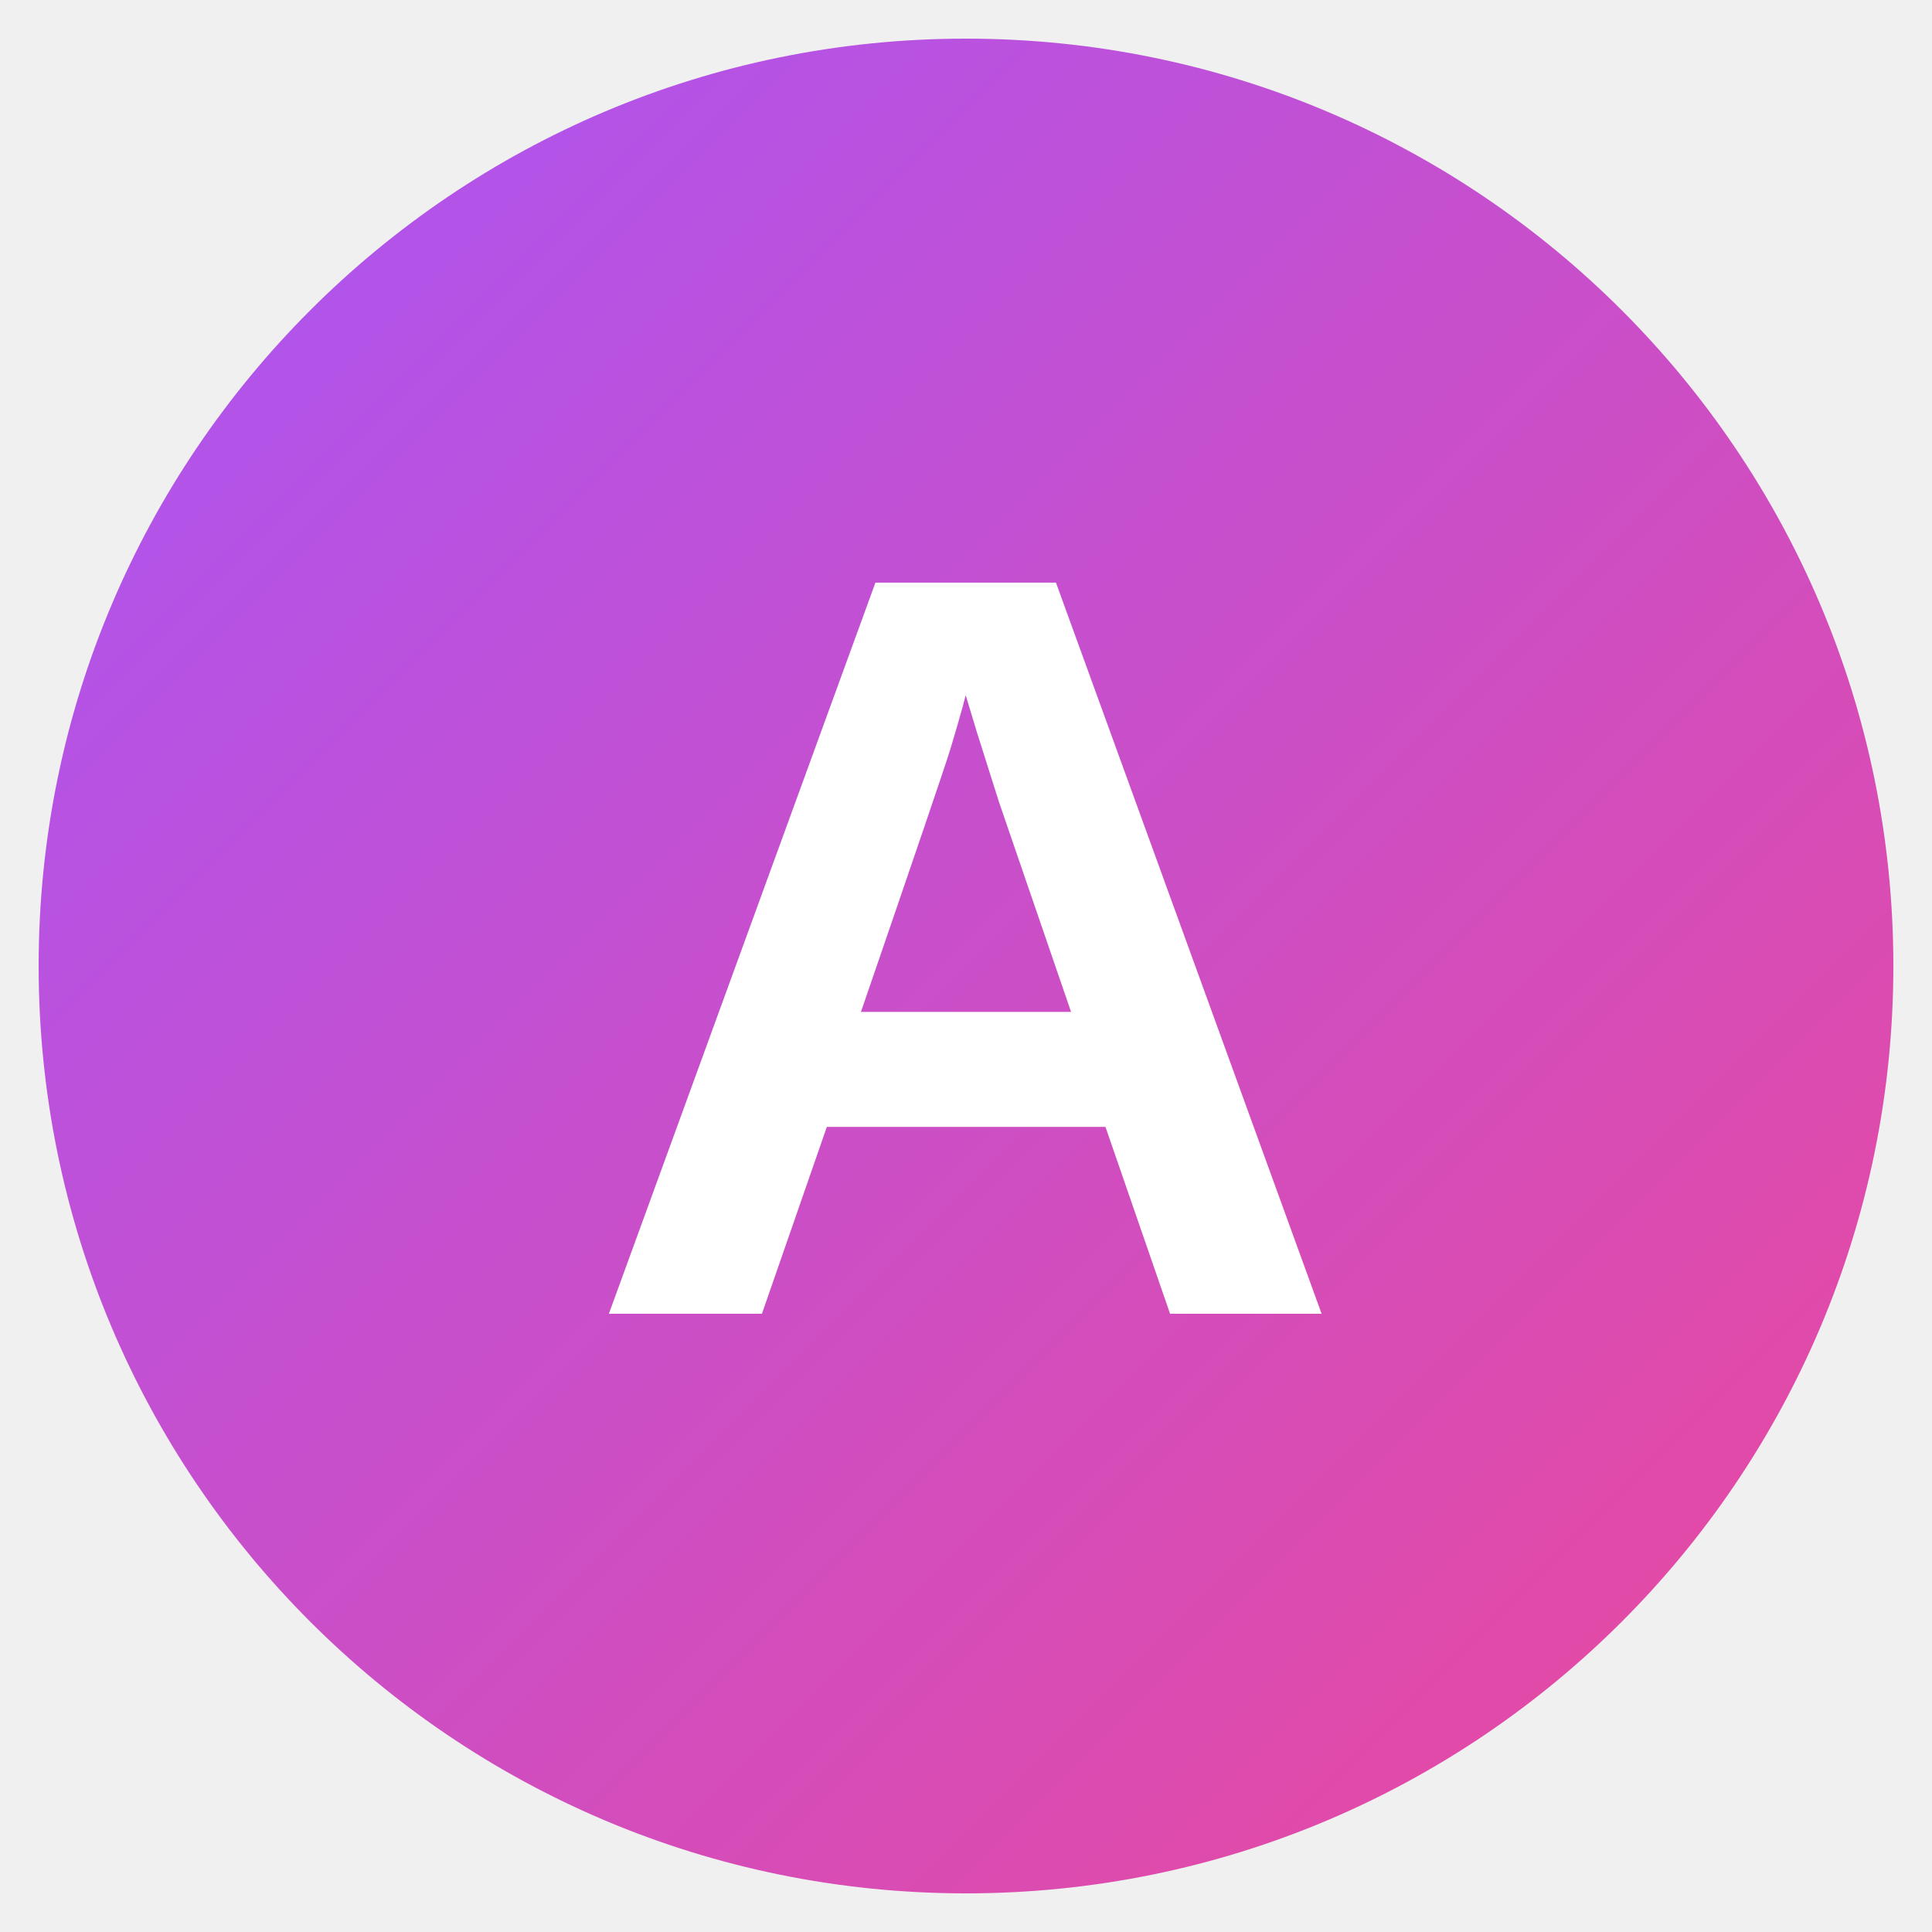
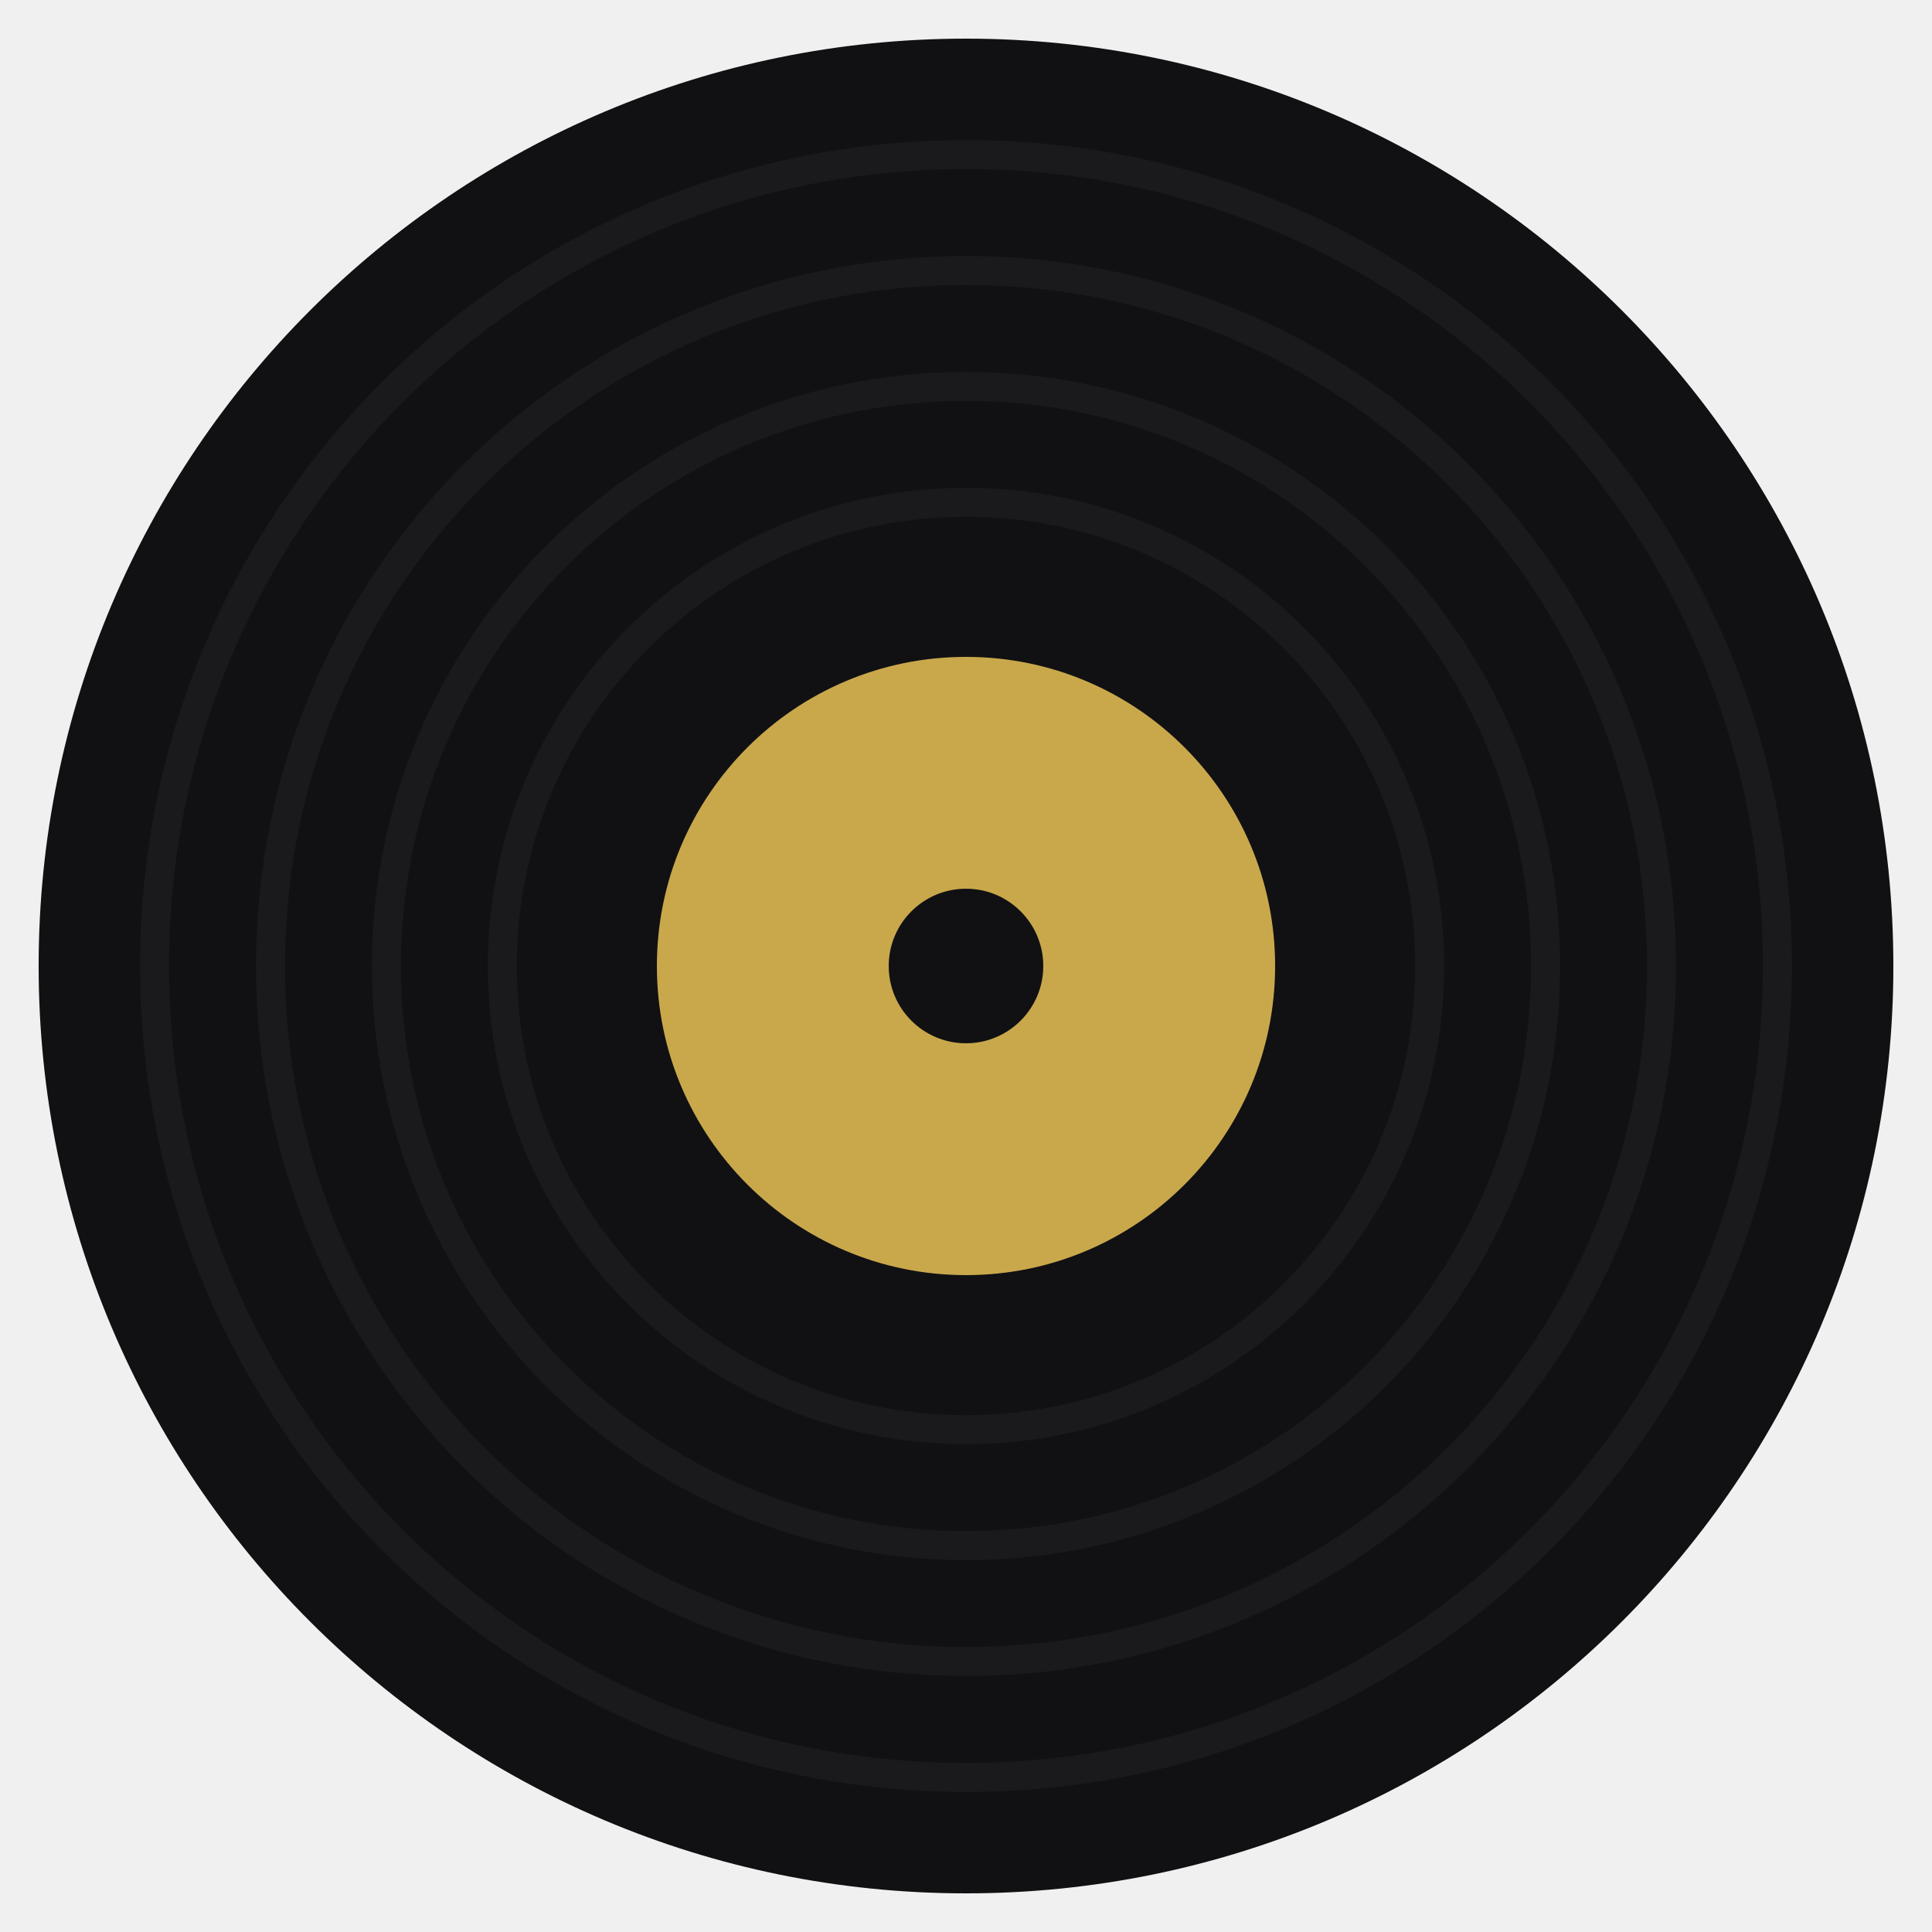
<svg xmlns="http://www.w3.org/2000/svg" viewBox="0 0 100 100">
-   <defs>
-     <linearGradient id="grad" x1="0%" y1="0%" x2="100%" y2="100%">
-       <stop offset="0%" style="stop-color:#a855f7;stop-opacity:1" />
-       <stop offset="100%" style="stop-color:#ec4899;stop-opacity:1" />
-     </linearGradient>
-   </defs>
-   <circle cx="50" cy="50" r="48" fill="url(#grad)" />
-   <text x="50" y="68" font-family="Arial, sans-serif" font-size="55" font-weight="bold" fill="white" text-anchor="middle">A</text>
+   <circle cx="50" cy="50" r="48" fill="#111113" />
+   <circle cx="50" cy="50" r="42" fill="none" stroke="#1a1a1c" stroke-width="1.5" />
+   <circle cx="50" cy="50" r="36" fill="none" stroke="#1a1a1c" stroke-width="1.5" />
+   <circle cx="50" cy="50" r="30" fill="none" stroke="#1a1a1c" stroke-width="1.5" />
+   <circle cx="50" cy="50" r="24" fill="none" stroke="#1a1a1c" stroke-width="1.5" />
+   <circle cx="50" cy="50" r="16" fill="#c9a84c" />
+   <circle cx="50" cy="50" r="4" fill="#111113" />
</svg>
